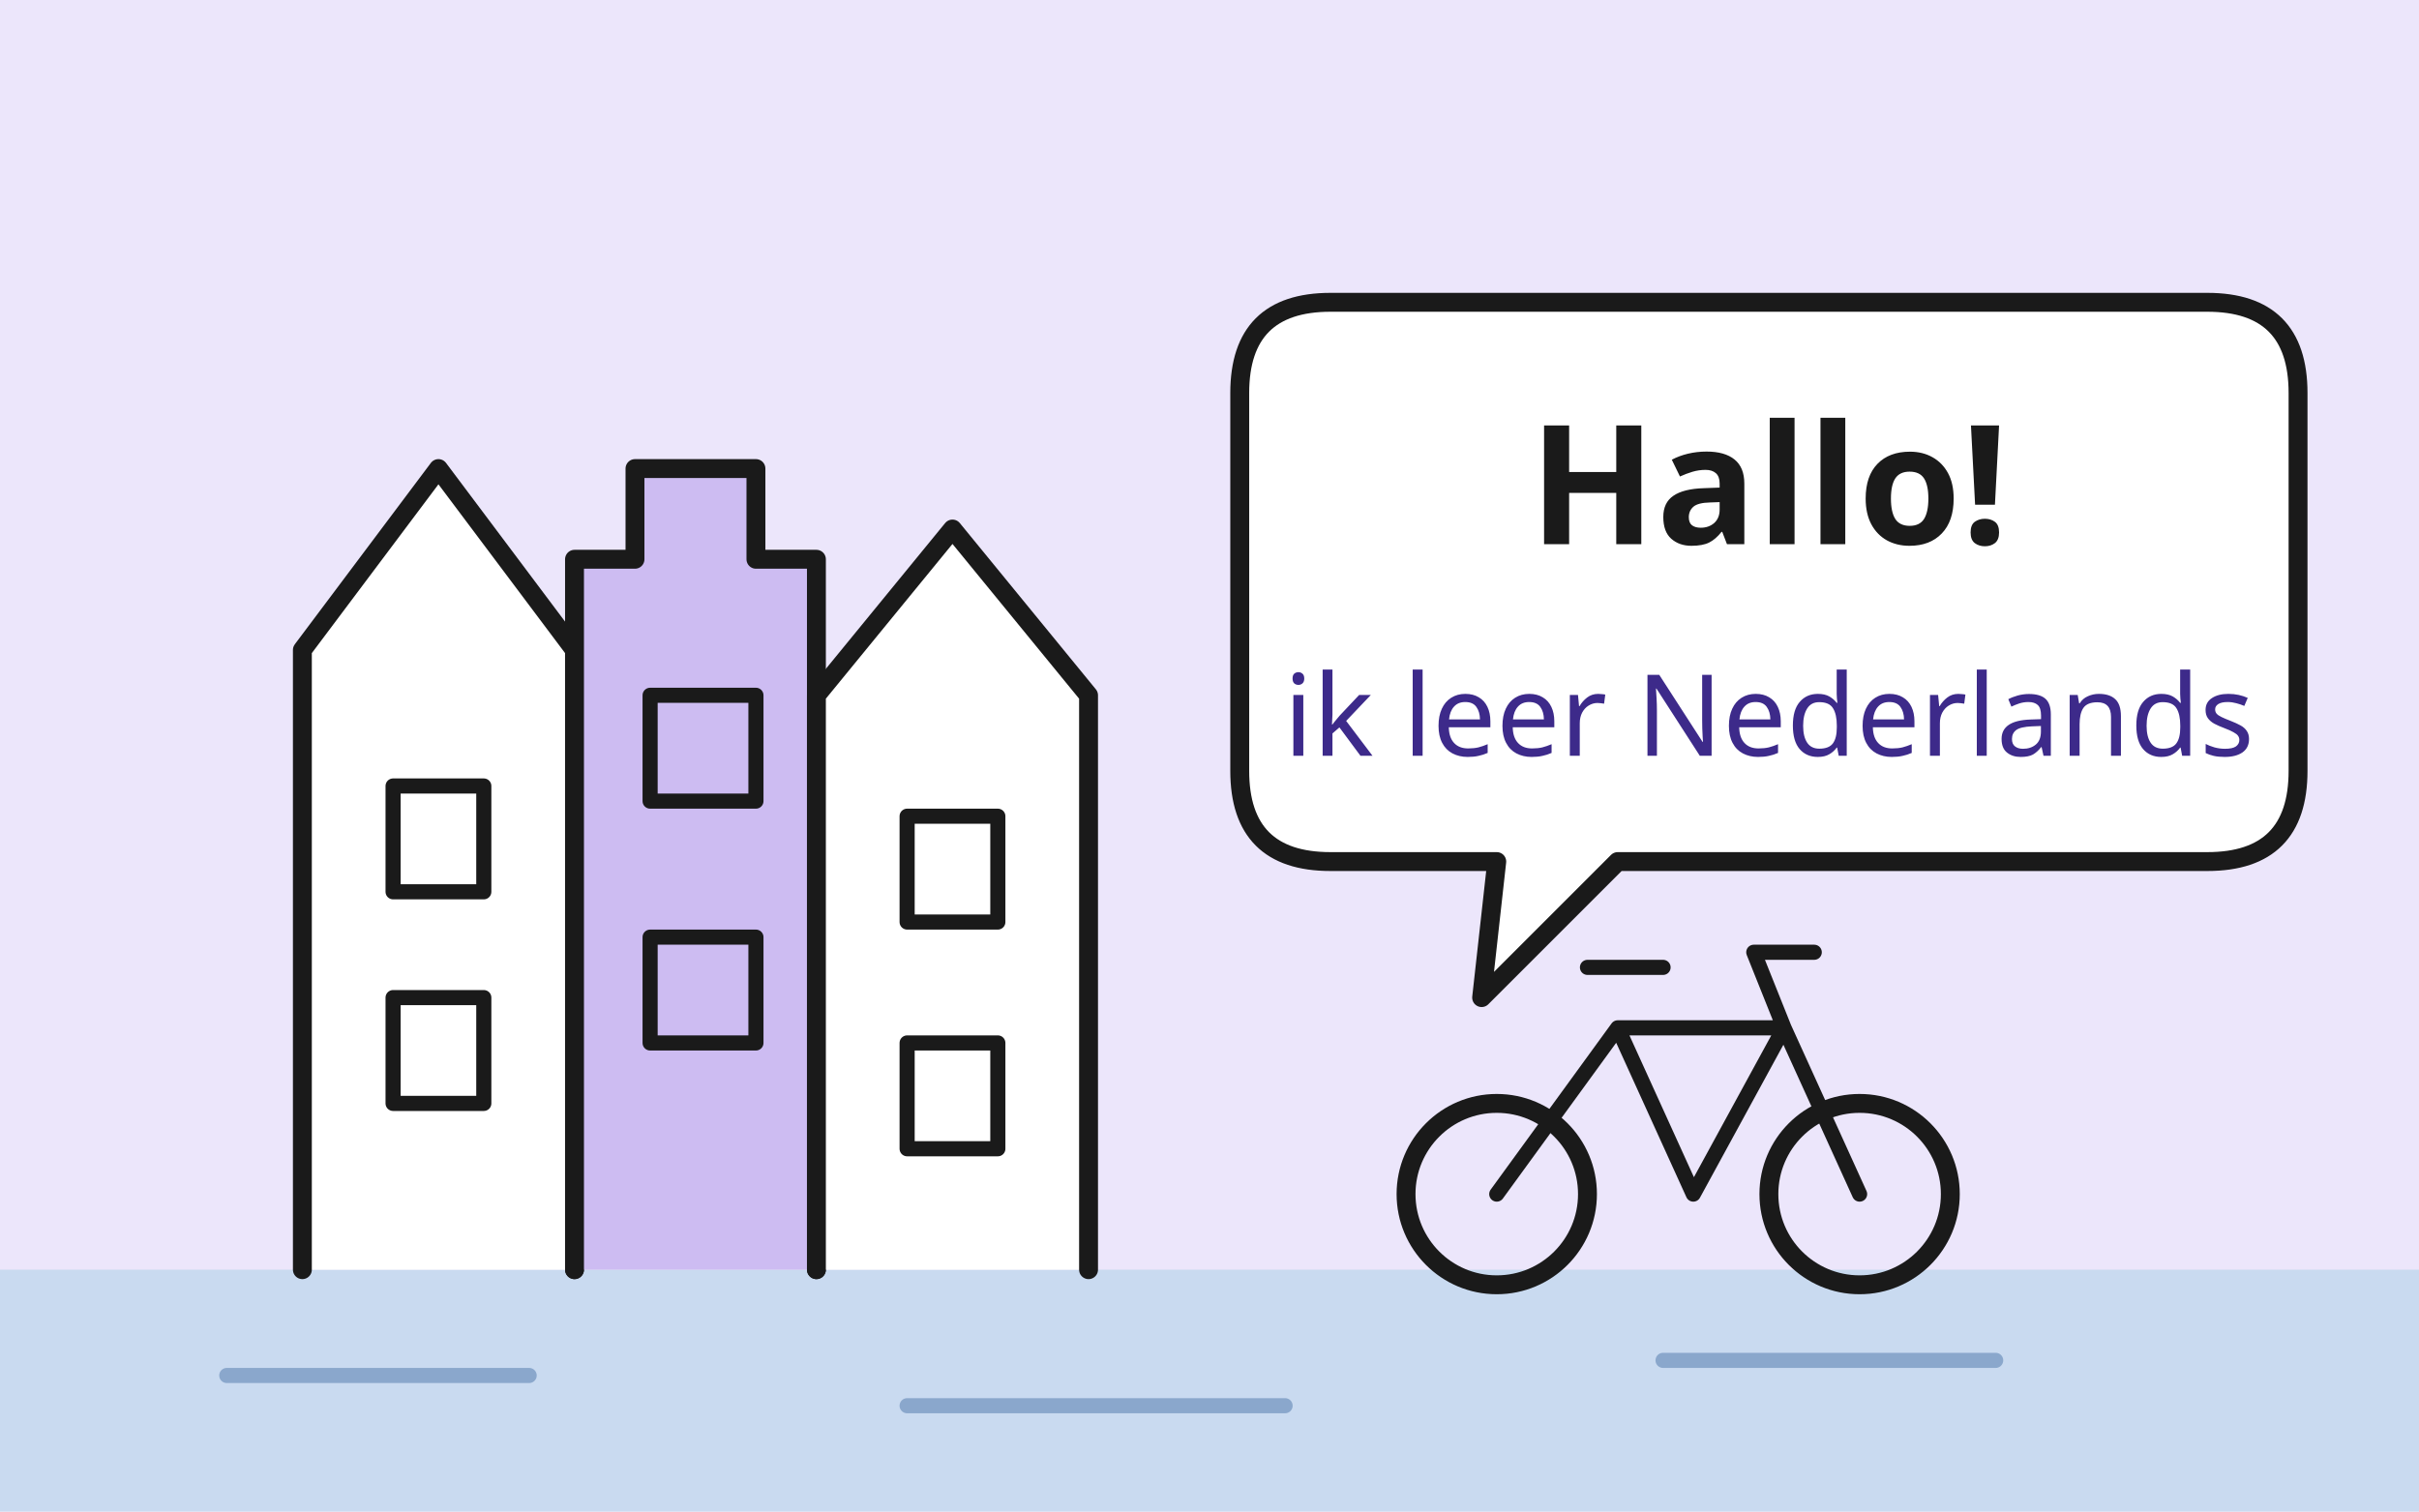
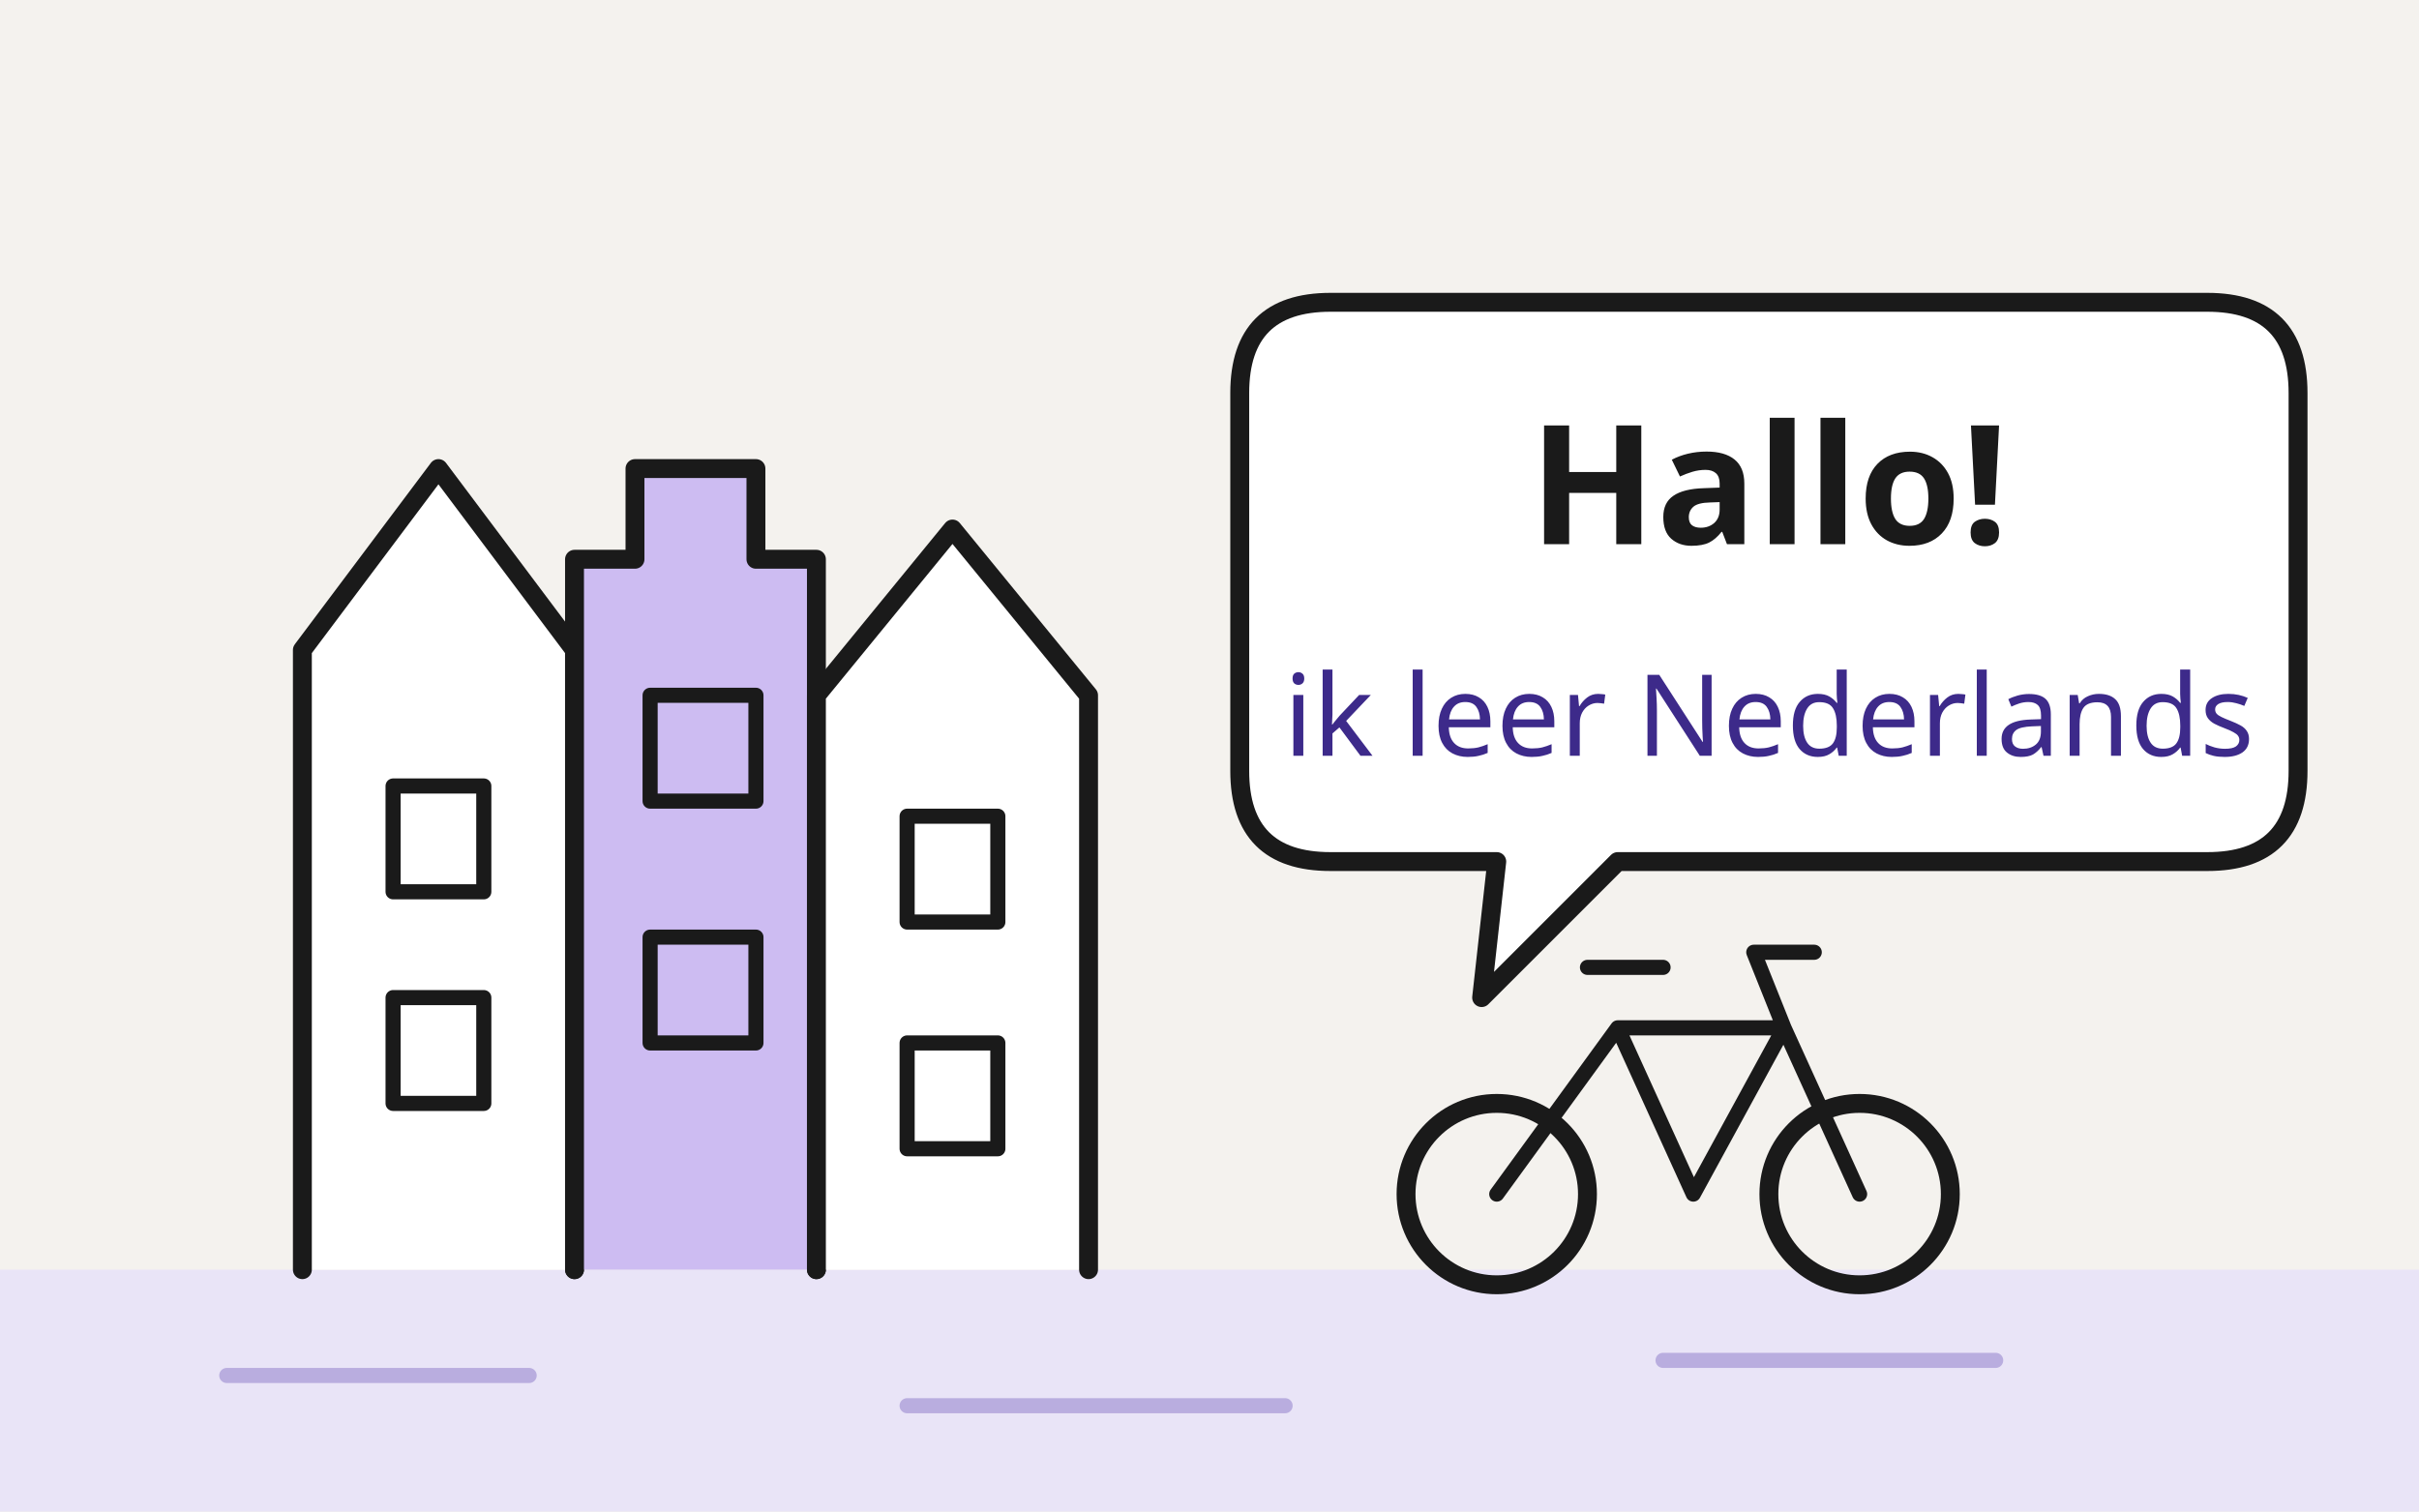
<svg xmlns="http://www.w3.org/2000/svg" viewBox="0 0 320 200" fill="none" stroke="#1a1a1a" stroke-width="2.5" stroke-linecap="round" stroke-linejoin="round">
-   <rect width="320" height="200" fill="#ece6fb" stroke="none" />
-   <path d="M0 168 H320 V200 H0Z" fill="#c9daf0" stroke="none" />
-   <path d="M30 182 h40 M120 186 h50 M220 180 h44" stroke="#8aa7cc" stroke-width="2" />
+   <rect width="320" height="200" fill="#f4f2ee" stroke="none" />
+   <path d="M0 168 H320 V200 H0Z" fill="#e9e4f7" stroke="none" />
+   <path d="M30 182 h40 M120 186 h50 M220 180 h44" stroke="#b9addf" stroke-width="2" />
  <path d="M40 168 V86 L58 62 L76 86 V168" fill="#fff" />
  <path d="M76 168 V74 H84 V62 H100 V74 H108 V168" fill="#cdbcf2" />
  <path d="M108 168 V92 L126 70 L144 92 V168" fill="#fff" />
  <path d="M52 104 h12 v14 h-12z M52 132 h12 v14 h-12z M86 92 h14 v14 h-14z M86 124 h14 v14 h-14z M120 108 h12 v14 h-12z M120 138 h12 v14 h-12z" stroke-width="2" />
  <path d="M176 40 H292 C300 40 304 44 304 52 V102 C304 110 300 114 292 114 H214 L196 132 L198 114 H176 C168 114 164 110 164 102 V52 C164 44 168 40 176 40 Z" fill="#fff" />
  <text x="234" y="72" font-family="Bricolage Grotesque, sans-serif" font-size="22" font-weight="700" fill="#1a1a1a" stroke="none" text-anchor="middle">Hallo!</text>
  <text x="234" y="100" font-family="Hanken Grotesk, sans-serif" font-size="15" fill="#3d2a8a" stroke="none" text-anchor="middle">ik leer Nederlands</text>
  <circle cx="198" cy="158" r="12" />
  <circle cx="246" cy="158" r="12" />
  <path d="M198 158 L214 136 H236 L246 158 M214 136 L224 158 L236 136 M210 128 h10 M236 136 l-4 -10 h8" stroke-width="2" />
</svg>
